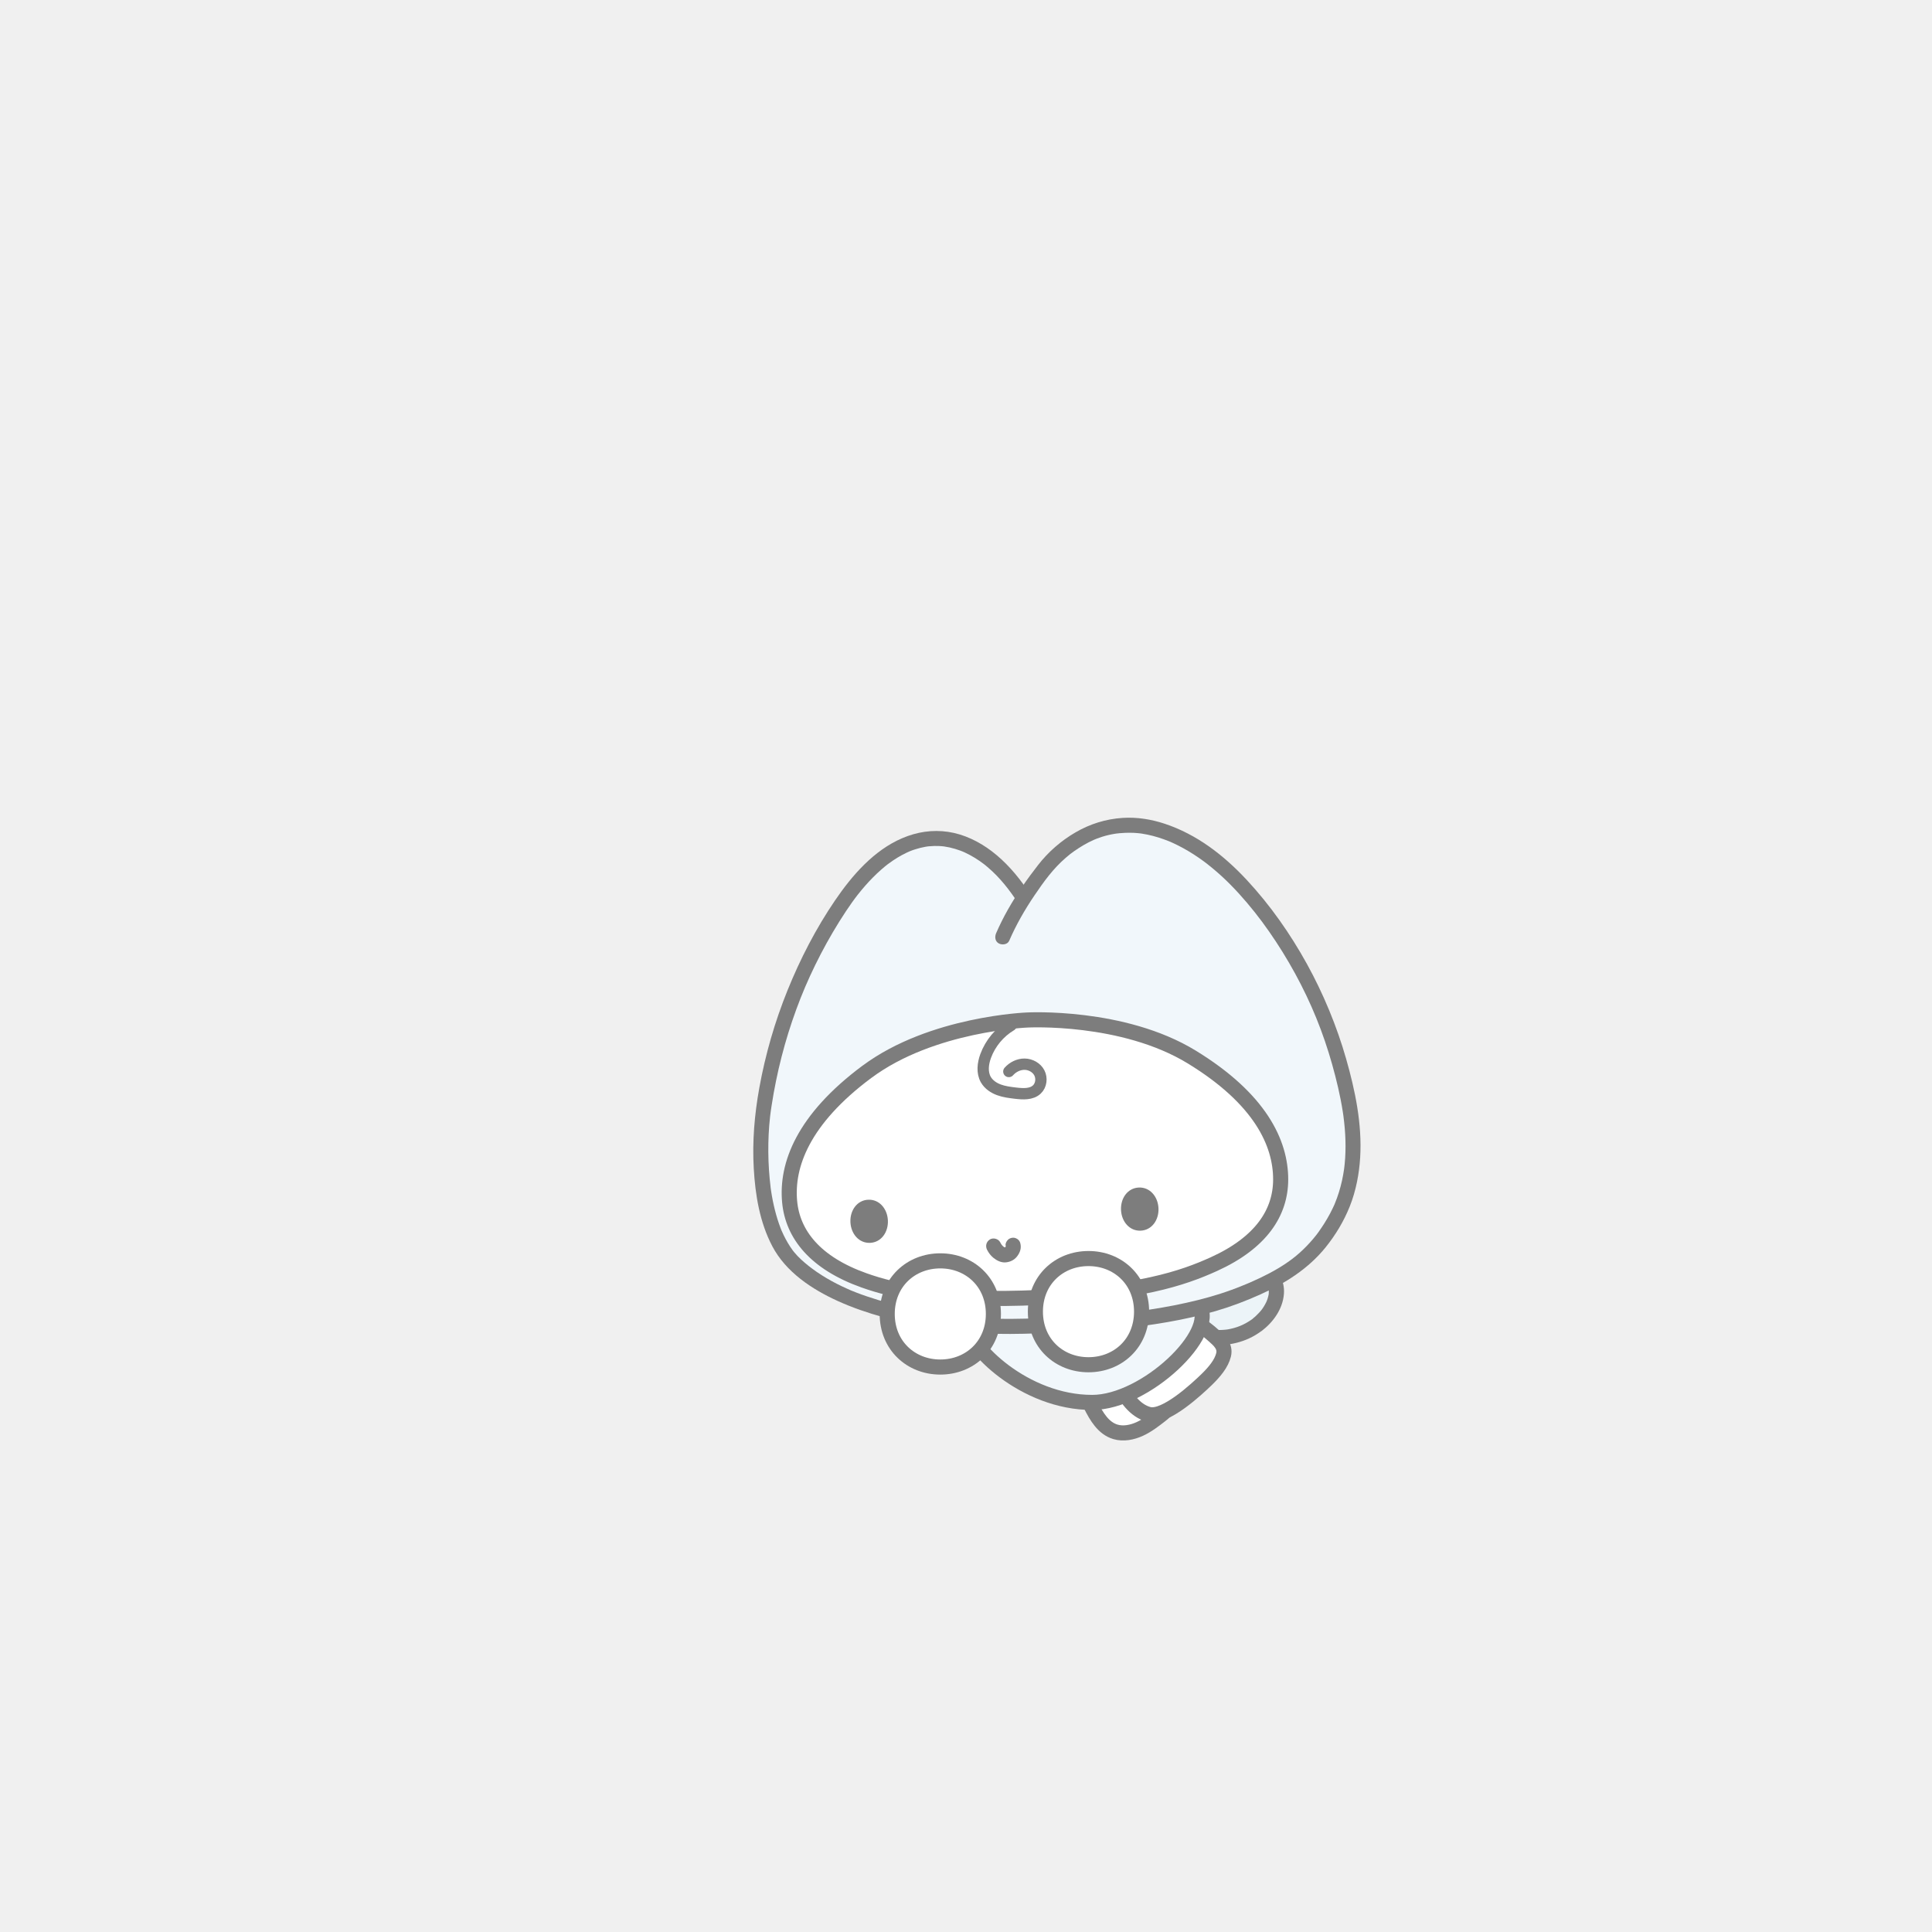
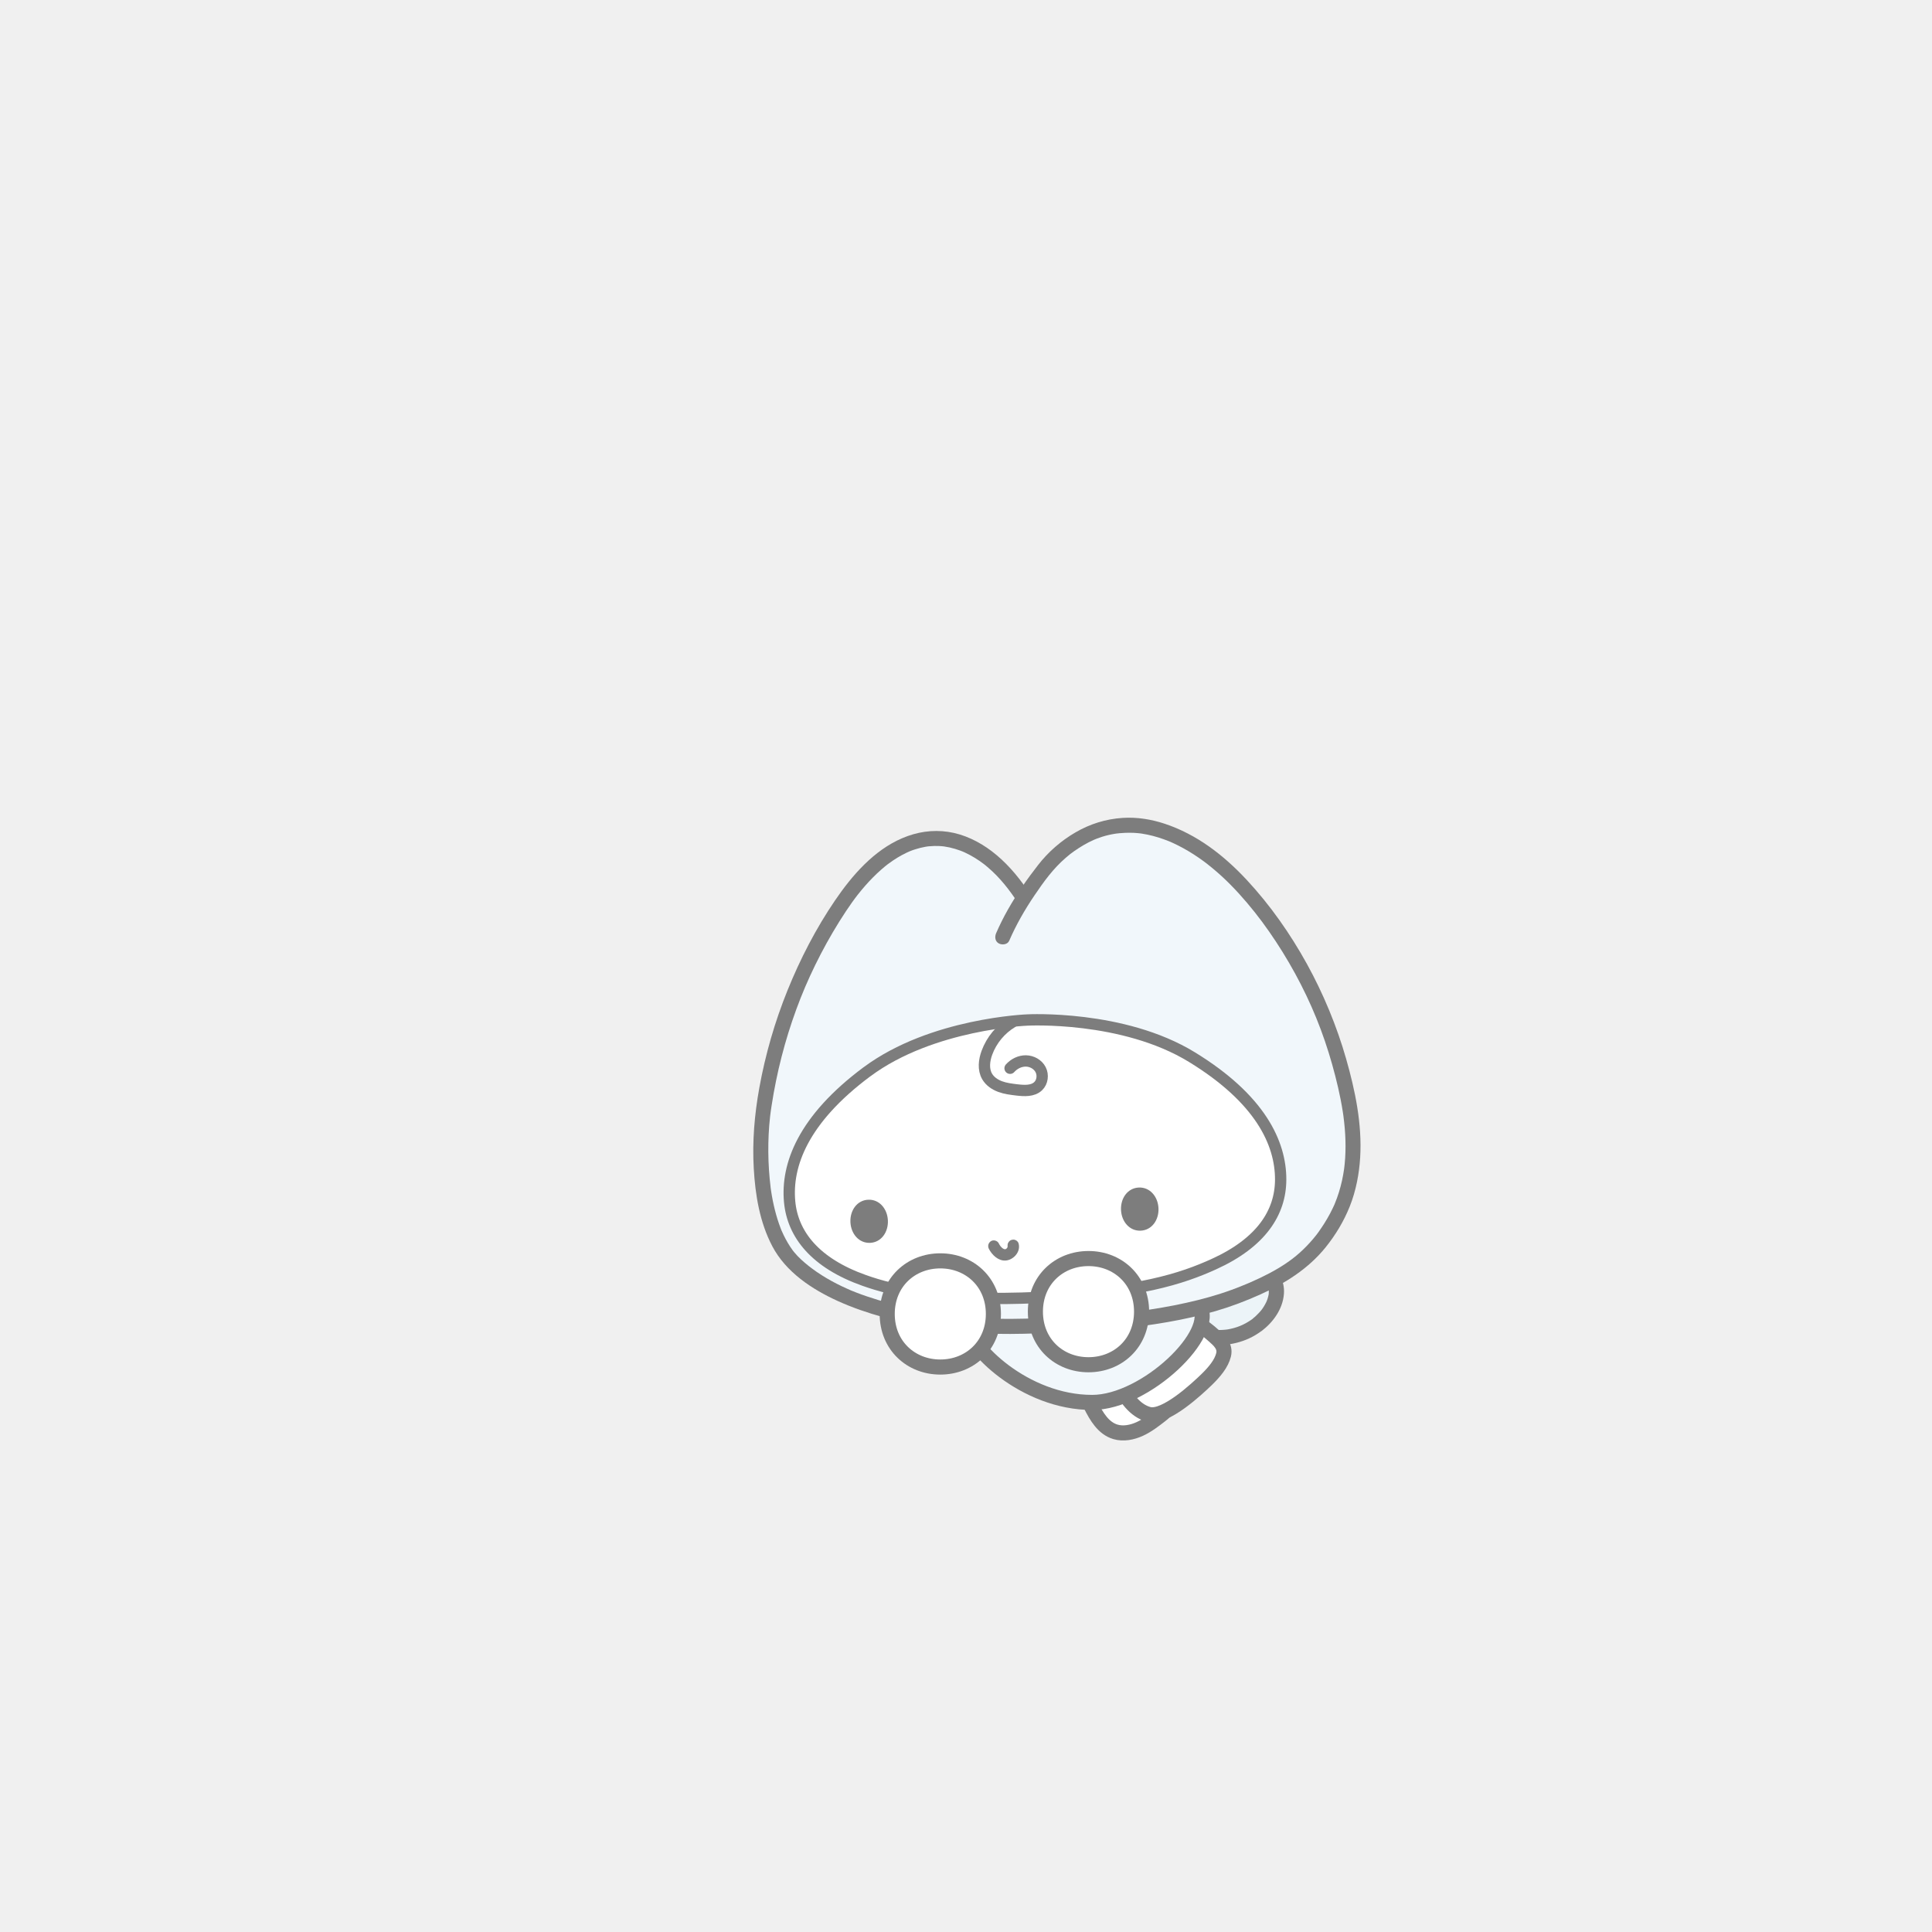
<svg xmlns="http://www.w3.org/2000/svg" id="_도우미" data-name="도우미" viewBox="0 0 512 512">
  <g>
    <g>
      <path d="M333.29,351.03c1.91-1.42,4.33-4.23,4.89-7.49.25-1.44.34-5.1-3.49-7.66,5.71-3.85,9.12-11.89,6.44-18.23-2.68-6.34-9.77-10.14-16.65-10.06-7.38.09-16.07,7.75-19.42,14.53-4.01,8.12-2.17,15.5-1.31,18.78.35,1.33,1.01,3.12,1.63,4.24.98,1.78,2.19,3.02,3.21,3.87,1.57,1.31,3.88,3.07,6.85,4.06,2.8.94,10.36,3.52,17.85-2.04Z" fill="#ecf4f8" />
      <path d="M334.3,352.76c3.11-2.35,5.62-5.83,5.95-9.81.3-3.6-1.65-6.81-4.55-8.79v3.45c7.28-4.98,11.06-15.33,5.99-23.17-4.72-7.29-14.97-10.92-23.09-7.57-4.23,1.75-7.97,4.65-10.99,8.07-3.21,3.63-5.59,7.91-6.52,12.7-.8,4.13-.57,8.31.38,12.39.44,1.9,1.03,3.75,1.87,5.51.99,2.07,2.53,3.84,4.3,5.27,1.89,1.53,3.88,2.83,6.13,3.76,1.35.56,2.78,1,4.21,1.32,4.38,1,8.83.7,12.94-1.15,1.19-.54,2.31-1.22,3.37-1.99.84-.62,1.34-1.76.72-2.74-.54-.83-1.83-1.38-2.74-.72-1.99,1.46-3.76,2.33-6.08,2.85-.25.06-.5.11-.75.15-.11.02-.67.1-.3.05-.53.06-1.07.11-1.61.12-.88.03-1.77-.01-2.65-.11-.1-.01-.21-.02-.31-.04.06,0,.45.07.08,0-.2-.03-.39-.06-.59-.1-.37-.07-.73-.14-1.1-.23-.63-.15-1.25-.32-1.87-.51s-1.26-.4-1.88-.64c-.32-.12-.7-.3-1.17-.54-.54-.28-1.06-.58-1.57-.9-.39-.25-.78-.51-1.16-.79-.19-.14-.38-.28-.56-.42s.05.04.07.06c-.13-.1-.25-.2-.38-.3-.7-.56-1.36-1.16-1.96-1.83-.44-.49-.49-.56-.82-1.06-.3-.45-.58-.93-.82-1.42-.11-.22-.21-.45-.31-.67.12.29,0-.02-.03-.07-.05-.12-.1-.25-.15-.37-.2-.52-.38-1.06-.54-1.59-.4-1.32-.7-2.67-.94-4.03-.03-.2-.07-.39-.09-.59-.02-.1-.03-.2-.04-.3,0,.01.04.38.02.14-.05-.46-.11-.92-.14-1.39-.07-.95-.09-1.91-.06-2.87.02-.52.05-1.03.1-1.54,0-.08.09-.79.05-.47.04-.31.09-.61.15-.92.21-1.15.5-2.28.87-3.39.64-1.9,1.58-3.71,2.77-5.43.14-.2.28-.39.42-.59.07-.1.44-.59.24-.32.3-.39.62-.78.94-1.15.68-.79,1.4-1.56,2.16-2.28s1.51-1.39,2.31-2.03c.04-.03.35-.27.18-.14s.14-.11.18-.13c.2-.15.41-.3.62-.45.44-.31.88-.6,1.34-.89.83-.52,1.69-.99,2.58-1.4.11-.05.7-.29.34-.15.22-.08.43-.17.65-.25.43-.16.87-.3,1.31-.42s.86-.22,1.3-.29c.11-.02.22-.03.32-.05-.07.01-.43.04-.05,0,.24-.02.48-.05.72-.06.95-.04,1.88.03,2.82.12.32.03-.31-.05,0,0,.12.02.24.04.36.06.24.04.47.08.71.13.5.1,1,.22,1.49.37.43.12.86.26,1.29.42.23.08.45.17.67.26.29.12-.27-.12.02,0,.14.06.27.12.41.19.87.41,1.7.88,2.5,1.41.2.13.39.27.58.41.31.22.09.06.02,0,.09.07.19.15.28.22.39.32.77.65,1.13,1,.32.31.62.63.91.97.15.18.3.36.45.55-.24-.3.21.3.26.38.27.39.52.79.75,1.2.1.18.2.37.29.55.05.11.11.21.16.32.02.04.24.58.08.17.33.86.57,1.73.72,2.64-.07-.44.02.19.03.32.02.23.03.46.04.68.01.46,0,.92-.03,1.38-.02.23-.04.46-.07.69.05-.47-.04.23-.06.33-.09.49-.2.97-.33,1.45-.12.42-.26.84-.41,1.26-.03.09-.29.72-.13.34-.1.25-.22.49-.33.73-.43.88-.93,1.73-1.49,2.53-.07.1-.14.19-.21.29-.01.02-.19.25-.06.08.14-.19-.09.11-.12.15-.07.09-.15.18-.23.27-.32.38-.66.75-1.02,1.11-.33.33-.68.65-1.04.95-.07.06-.14.11-.2.17-.24.2.24-.17,0,0-.21.16-.42.31-.64.45-1.28.88-1.28,2.58,0,3.45.12.08.23.16.35.24-.11-.09-.11-.09,0,0,.18.14.35.29.51.45.26.25.51.51.73.8-.28-.36.13.21.17.28.08.13.16.27.24.41s.14.27.2.41c.2.41-.1-.32.02.07.1.31.2.61.27.92.03.13.05.25.07.38.08.42-.02-.43,0-.04.02.48.05.94.01,1.42,0,.1-.03.2-.03.3,0-.09.1-.58.03-.24-.09.43-.18.85-.32,1.27-.07.22-.15.44-.24.66.13-.31-.1.21-.12.25-.19.39-.4.76-.62,1.12s-.46.71-.72,1.04c.22-.29-.11.13-.16.18-.14.16-.28.32-.43.48-.26.28-.52.54-.8.8-.12.11-.24.22-.37.33-.08.06-.62.49-.19.16-.83.63-1.35,1.76-.72,2.74.53.82,1.84,1.39,2.74.72Z" fill="#7d7d7d" />
    </g>
    <g id="_점눈" data-name="점눈">
      <path d="M289.09,372.41c1.48,2.95,3.32,6.11,6.53,7.05,2.07.61,4.41.16,6.45-.78,2.04-.94,3.84-2.34,5.62-3.73,1.61-1.25,3.16-2.99,3.21-4.96.05-1.8-1.14-2.99-2.46-4.16-1.26-1.12-1.55-1.37-2.82-2.49" fill="#fff" stroke="#7d7d7d" stroke-linejoin="round" stroke-width="4" />
      <path d="M296.92,367.02c1.21,3.18,3.9,6.87,7.51,7.81,4.38,1.14,12.88-6.86,15.27-9.16,2.13-2.06,3.99-4.29,4.56-6.62s-1.22-3.86-2.55-5.04c-1.58-1.41-3.2-2.69-4.89-3.58" fill="#fff" stroke="#7d7d7d" stroke-linejoin="round" stroke-width="4" />
      <path d="M256.11,350.7c.46,6.1,15.32,20.96,33.33,20.96,14.2,0,33.36-18.5,28.34-25.65-3.22-3.8-9.19-8.17-14.35-11.44" fill="#f1f7fb" stroke="#7d7d7d" stroke-miterlimit="10" stroke-width="4" />
    </g>
    <g>
      <path d="M277.3,248.33c-3.28-6.06-6.62-12.19-11.26-17.17s-10.84-8.78-17.48-8.96c-10.97-.3-19.92,8.93-26.15,18.35-10.85,16.41-17.87,35.57-20.34,55.38-1.13,11.09-.75,30.53,8.8,39.27,9.55,8.74,22.7,12.1,35.41,14.56,11.46,2.22,23.01,1.93,35.82,1.27" fill="#f1f7fb" />
      <path d="M279.03,247.32c-4.33-7.98-8.86-16.15-16.22-21.75-3.36-2.55-7.34-4.5-11.54-5.12s-8.27.02-12.15,1.67c-7.55,3.22-13.31,9.87-17.84,16.52-5.06,7.43-9.21,15.48-12.58,23.81-3.37,8.34-5.88,17.03-7.48,25.88-1.27,7.04-1.87,14.1-1.47,21.24s1.59,14.36,4.91,20.68c3.61,6.86,10.48,11.41,17.38,14.54,7.79,3.53,16.2,5.54,24.58,7.07,9.31,1.7,18.78,1.84,28.21,1.5,2.42-.09,4.84-.2,7.26-.33,1.04-.05,2.05-.88,2-2-.05-1.04-.88-2.06-2-2-9.27.48-18.6.84-27.86-.1-4.08-.41-8.24-1.2-12.46-2.12s-8.03-1.89-11.93-3.22c-.97-.33-1.93-.67-2.88-1.04-.44-.17-.89-.35-1.33-.53-.13-.05-.25-.1-.38-.16.08.03.29.12-.08-.04-.25-.11-.5-.22-.74-.33-1.85-.82-3.65-1.74-5.39-2.77-.87-.51-1.72-1.05-2.55-1.62-.39-.27-.77-.54-1.15-.82-.54-.39-.56-.41-1.04-.79-1.35-1.08-2.66-2.23-3.77-3.57-.11-.14-.22-.28-.33-.41-.19-.21.2.28.03.04-.04-.06-.09-.12-.14-.18-.24-.33-.48-.66-.7-1.01-.43-.65-.82-1.32-1.19-2.01s-.71-1.42-1.04-2.15c-.04-.08-.14-.35.01.03-.03-.08-.06-.15-.09-.22-.07-.18-.14-.35-.21-.53-.16-.41-.31-.82-.45-1.23-.55-1.58-.99-3.2-1.36-4.83-.19-.83-.35-1.67-.5-2.51-.07-.39-.13-.79-.19-1.18-.03-.23-.07-.45-.1-.68-.01-.08-.02-.17-.04-.25-.04-.25.04.33,0-.06-.76-6.21-.84-12.59-.15-18.82.12-1.05.23-1.78.41-2.96.17-1.09.34-2.17.54-3.26.39-2.16.83-4.32,1.32-6.46.99-4.28,2.18-8.5,3.59-12.66s2.95-8.06,4.72-11.92,3.83-7.83,6.04-11.59c1.1-1.87,2.25-3.72,3.45-5.53.54-.82,1.1-1.63,1.67-2.43.27-.38.54-.75.82-1.12.14-.19.28-.37.42-.55.2-.27-.15.2.05-.07.1-.13.2-.26.31-.39,1.23-1.56,2.54-3.06,3.94-4.47.69-.7,1.4-1.37,2.14-2.02.34-.3.68-.59,1.03-.88.17-.14.35-.28.53-.42.04-.03.35-.27.18-.14-.16.12.27-.2.26-.19,1.51-1.12,3.11-2.11,4.81-2.91.19-.09.39-.18.59-.27.21-.09-.02,0-.05.02.11-.05.23-.09.34-.14.45-.18.91-.35,1.38-.49.87-.28,1.76-.5,2.66-.66.21-.04.42-.07.63-.1.24-.04-.04,0-.08.01.12-.01.24-.03.37-.04.49-.05.99-.08,1.48-.09.45,0,.89,0,1.34.02.23.01.46.03.69.05.13.01.26.02.39.04.07,0,.5.07.16.02.98.14,1.95.36,2.9.64.44.13.88.28,1.32.44.22.08.43.17.65.25.31.12-.23-.1.07.03.15.07.31.13.46.2,1.84.85,3.58,1.92,5.19,3.15-.2-.15.26.21.32.26.19.15.37.3.55.46.42.35.83.72,1.23,1.09.76.71,1.49,1.45,2.18,2.23,2.85,3.16,5.18,6.81,7.38,10.63,1.07,1.87,2.1,3.76,3.12,5.65.5.92,1.85,1.29,2.74.72.93-.6,1.25-1.75.72-2.74h0Z" fill="#7d7d7d" />
    </g>
    <g>
      <path d="M282.09,351.03c2.61-.14,5.28-.29,8.01-.44,12.15-.67,27.31-2.99,38.62-7.49,11.31-4.5,19.06-9.13,25.04-19.74,7.73-13.72,4.73-29.99.42-44.31-4.73-15.73-13.62-31.73-24.69-43.86-7.95-8.71-18.12-15.65-28.57-16.42-1.48-.11-5.07-.18-8.93.95-5.39,1.57-11.29,5.56-15.47,10.94-4.18,5.38-8.08,11.34-10.81,17.67" fill="#f1f7fb" />
      <path d="M282.09,353.03c4.62-.24,9.25-.44,13.86-.87,4.51-.42,9-1.01,13.46-1.79s8.63-1.71,12.85-2.95,7.92-2.67,11.74-4.38c6.55-2.92,12.69-6.79,17.25-12.42,2.69-3.33,4.9-7,6.48-10.98s2.47-8.5,2.73-12.9c.53-8.87-1.32-17.76-3.75-26.24s-5.99-17.14-10.38-25.08-9.71-15.55-15.92-22.22-13.32-12.1-21.75-14.9c-3.56-1.18-7.36-1.79-11.11-1.55-4.46.28-8.69,1.6-12.55,3.85s-7.19,5.17-9.88,8.62c-2.95,3.78-5.7,7.73-8.06,11.91-1.13,2-2.15,4.06-3.07,6.16-.41.96-.32,2.19.72,2.74.86.46,2.29.31,2.74-.72,1.83-4.23,4.13-8.23,6.71-12.04,2.5-3.69,4.91-7.04,8.3-9.97.87-.76,1.31-1.1,2.2-1.73.82-.58,1.67-1.12,2.54-1.63s1.75-.96,2.66-1.36c.09-.04.63-.27.3-.13.2-.08.4-.16.6-.24.45-.17.9-.33,1.36-.47,1.11-.35,2.25-.61,3.4-.79.11-.02.22-.03.33-.05.36-.05-.24.03.11-.01.24-.03.48-.06.72-.08.51-.05,1.01-.08,1.52-.1.74-.03,1.48-.03,2.23,0,.33.02.66.04.99.07.22.02.45.05.67.07.4.04.13.01.04,0,.16.02.32.05.48.07,1.96.3,3.88.81,5.75,1.48.44.16.87.32,1.3.49.12.05.25.1.37.15-.08-.03-.3-.13.08.03.25.11.49.22.73.33.92.42,1.83.88,2.72,1.37,1.86,1.02,3.64,2.17,5.35,3.42.2.15.4.29.59.44.11.08.23.17.34.26.02.01.29.23.1.08.45.35.89.71,1.33,1.07.83.68,1.63,1.39,2.43,2.11,3.21,2.94,6.12,6.21,8.83,9.61,2.51,3.15,5.12,6.91,7.37,10.54,4.67,7.55,8.41,15.37,11.22,23.62,1.38,4.05,2.54,8.18,3.5,12.34.48,2.1.9,4.21,1.23,6.34.04.24.07.49.11.73.02.14.04.28.06.42,0,.04.05.39.01.1.07.52.13,1.05.19,1.57.12,1.08.21,2.16.27,3.25.12,2.08.12,4.18-.01,6.26-.03.52-.08,1.04-.13,1.55-.02.24-.05.48-.08.72-.02.14-.03.27-.05.41-.04.35,0-.02-.02.19-.15,1.03-.33,2.05-.55,3.06-.46,2.08-1.09,4.12-1.9,6.08.1-.24-.14.33-.17.4-.12.26-.23.52-.36.78-.23.49-.47.97-.72,1.44-.48.9-1,1.79-1.54,2.65-.49.77-1,1.53-1.53,2.28-.12.17-.24.34-.37.5-.05.07-.47.61-.22.29-.29.36-.57.72-.87,1.07-1.08,1.28-2.25,2.48-3.49,3.6-.31.27-.62.54-.93.8-.15.12-.29.24-.44.36-.08.07-.17.14-.26.2-.04.03-.4.31-.18.15.16-.12-.23.18-.32.24-.18.13-.35.26-.53.39-.33.24-.67.48-1.01.71-1.42.96-2.89,1.82-4.4,2.62-1.6.85-3.23,1.62-4.89,2.34-.2.09-.4.17-.59.26-.07.03-.72.3-.38.16-.44.18-.88.37-1.32.54-.93.38-1.86.75-2.81,1.09-3.91,1.43-7.95,2.54-12.01,3.44-2.14.48-4.28.9-6.44,1.27-1.06.18-2.12.36-3.19.52-.53.08-1.06.16-1.59.23-.25.03-.49.07-.74.1.29-.04-.06,0-.1.01-.18.02-.35.05-.53.07-4.16.54-8.34.89-12.53,1.12-2.38.13-4.76.27-7.14.39-1.04.05-2.05.88-2,2,.05,1.04.88,2.06,2,2h0Z" fill="#7d7d7d" />
    </g>
-     <path d="M229.78,284.01c-17.05,12.68-21.41,24.82-20.52,34.45.8,8.67,6.78,16.27,19.77,20.87,7.93,2.81,20.4,5.69,46.57,4.51h0c26.17-1.18,37.66-5,46.11-8.84,12.55-5.7,17.66-13.68,17.68-22.4.02-9.67-5.41-21.37-23.53-32.46-18.28-11.2-43.57-9.83-43.57-9.83,0,0-25.31.91-42.51,13.71" fill="#fff" stroke="#7d7d7d" stroke-miterlimit="10" stroke-width="4" />
-     <path d="M266.52,330.01c.02.2.02.39,0,.59l.07-.53c-.03.19-.08.37-.16.55l.2-.48c-.08.17-.17.34-.29.49l.31-.4c-.13.17-.28.32-.45.45l.4-.31c-.17.13-.34.23-.54.31l.48-.2c-.17.07-.34.11-.52.14l.53-.07c-.16.02-.32.01-.48,0l.53.07c-.24-.03-.47-.1-.69-.19l.48.2c-.25-.11-.48-.25-.69-.42l.4.31c-.29-.23-.54-.49-.76-.77l.31.4c-.23-.3-.43-.61-.6-.95-.48-.93-1.86-1.28-2.74-.72-.95.61-1.23,1.74-.72,2.74.41.8.98,1.56,1.68,2.12.88.71,1.97,1.27,3.14,1.21,1.11-.06,2.23-.54,2.96-1.39s1.27-1.99,1.12-3.16c-.07-.55-.18-1.01-.59-1.41-.35-.35-.92-.61-1.41-.59s-1.05.19-1.41.59c-.33.36-.65.9-.59,1.41h0Z" fill="#7d7d7d" />
+     <path d="M229.78,284.01c-17.05,12.68-21.41,24.82-20.52,34.45.8,8.67,6.78,16.27,19.77,20.87,7.93,2.81,20.4,5.69,46.57,4.51h0c26.17-1.18,37.66-5,46.11-8.84,12.55-5.7,17.66-13.68,17.68-22.4.02-9.67-5.41-21.37-23.53-32.46-18.28-11.2-43.57-9.83-43.57-9.83,0,0-25.31.91-42.51,13.71" fill="#fff" stroke="#7d7d7d" stroke-miterlimit="10" stroke-width="3" />
+     <path d="M267.02,330.01c.02.2.02.39,0,.59l.05-.4c-.02.12-.05.24-.08.35-.01.04-.05.1-.05.13,0-.06.17-.36.05-.13-.03.07-.17.2-.17.27,0-.05.25-.31.08-.11-.04.04-.08.09-.12.13-.03.03-.07.06-.1.1-.19.18.24-.16.11-.08-.09.06-.17.11-.27.16-.05.02-.27.12,0,.01s.04-.02-.01,0c-.11.03-.22.05-.33.07l.4-.05c-.16.02-.32.01-.48,0l.4.05c-.14-.02-.28-.05-.42-.09-.06-.02-.15-.03-.2-.07.05.04.35.16.13.05-.12-.06-.24-.13-.35-.21-.1-.07-.25-.24.06.05-.06-.05-.12-.1-.17-.15-.11-.1-.21-.2-.3-.3-.04-.05-.09-.1-.13-.15-.19-.21.19.27.04.05-.19-.26-.36-.53-.5-.82-.36-.7-1.4-.96-2.05-.54-.71.46-.92,1.3-.54,2.05.82,1.59,2.46,3.19,4.38,3.09s3.84-1.98,3.58-4.05c-.05-.41-.13-.75-.44-1.06-.26-.26-.69-.46-1.06-.44s-.79.14-1.06.44c-.25.27-.49.68-.44,1.06h0Z" fill="#7d7d7d" />
    <g id="_점눈-2" data-name="점눈">
      <path d="M297.08,320.65c.14,3.1,2.27,5.62,5.22,5.49s4.85-2.84,4.71-5.94c-.14-3.1-2.27-5.62-5.22-5.49-2.96.13-4.85,2.84-4.71,5.94Z" fill="#7d7d7d" />
      <path d="M225.37,323.88c.14,3.1,2.27,5.62,5.22,5.49s4.85-2.84,4.71-5.94-2.27-5.62-5.22-5.49-4.85,2.84-4.71,5.94Z" fill="#7d7d7d" />
    </g>
-     <path d="M267.96,271.73c-3.09,1.83-5.51,4.75-6.75,8.12-.74,2.02-1.02,4.38.04,6.25.75,1.31,2.07,2.2,3.48,2.72,1.41.52,2.92.7,4.42.88,1.96.23,4.21.37,5.64-.99,1.15-1.09,1.38-2.98.65-4.39-.73-1.41-2.32-2.28-3.9-2.3s-3.13.75-4.19,1.94" fill="none" stroke="#7d7d7d" stroke-linecap="round" stroke-miterlimit="10" stroke-width="3" />
+     <path d="M268.29,270.87c-3.09,1.83-5.51,4.75-6.75,8.12-.74,2.02-1.02,4.38.04,6.25.75,1.31,2.07,2.2,3.48,2.72,1.41.52,2.92.7,4.42.88,1.96.23,4.21.37,5.64-.99,1.15-1.09,1.38-2.98.65-4.39-.73-1.41-2.32-2.28-3.9-2.3s-3.13.75-4.19,1.94" fill="none" stroke="#7d7d7d" stroke-linecap="round" stroke-miterlimit="10" stroke-width="3" />
  </g>
  <path d="M288.46,333.53c7.77,0,14.07,5.68,14.07,14.07s-6.3,14.07-14.07,14.07-14.07-5.68-14.07-14.07,6.3-14.07,14.07-14.07Z" fill="#fff" stroke="#7d7d7d" stroke-linejoin="round" stroke-width="4" />
  <path d="M249.19,334.14c7.77,0,14.07,5.68,14.07,14.07s-6.3,14.07-14.07,14.07-14.07-5.68-14.07-14.07,6.3-14.07,14.07-14.07Z" fill="#fff" stroke="#7d7d7d" stroke-linejoin="round" stroke-width="4" />
</svg>
